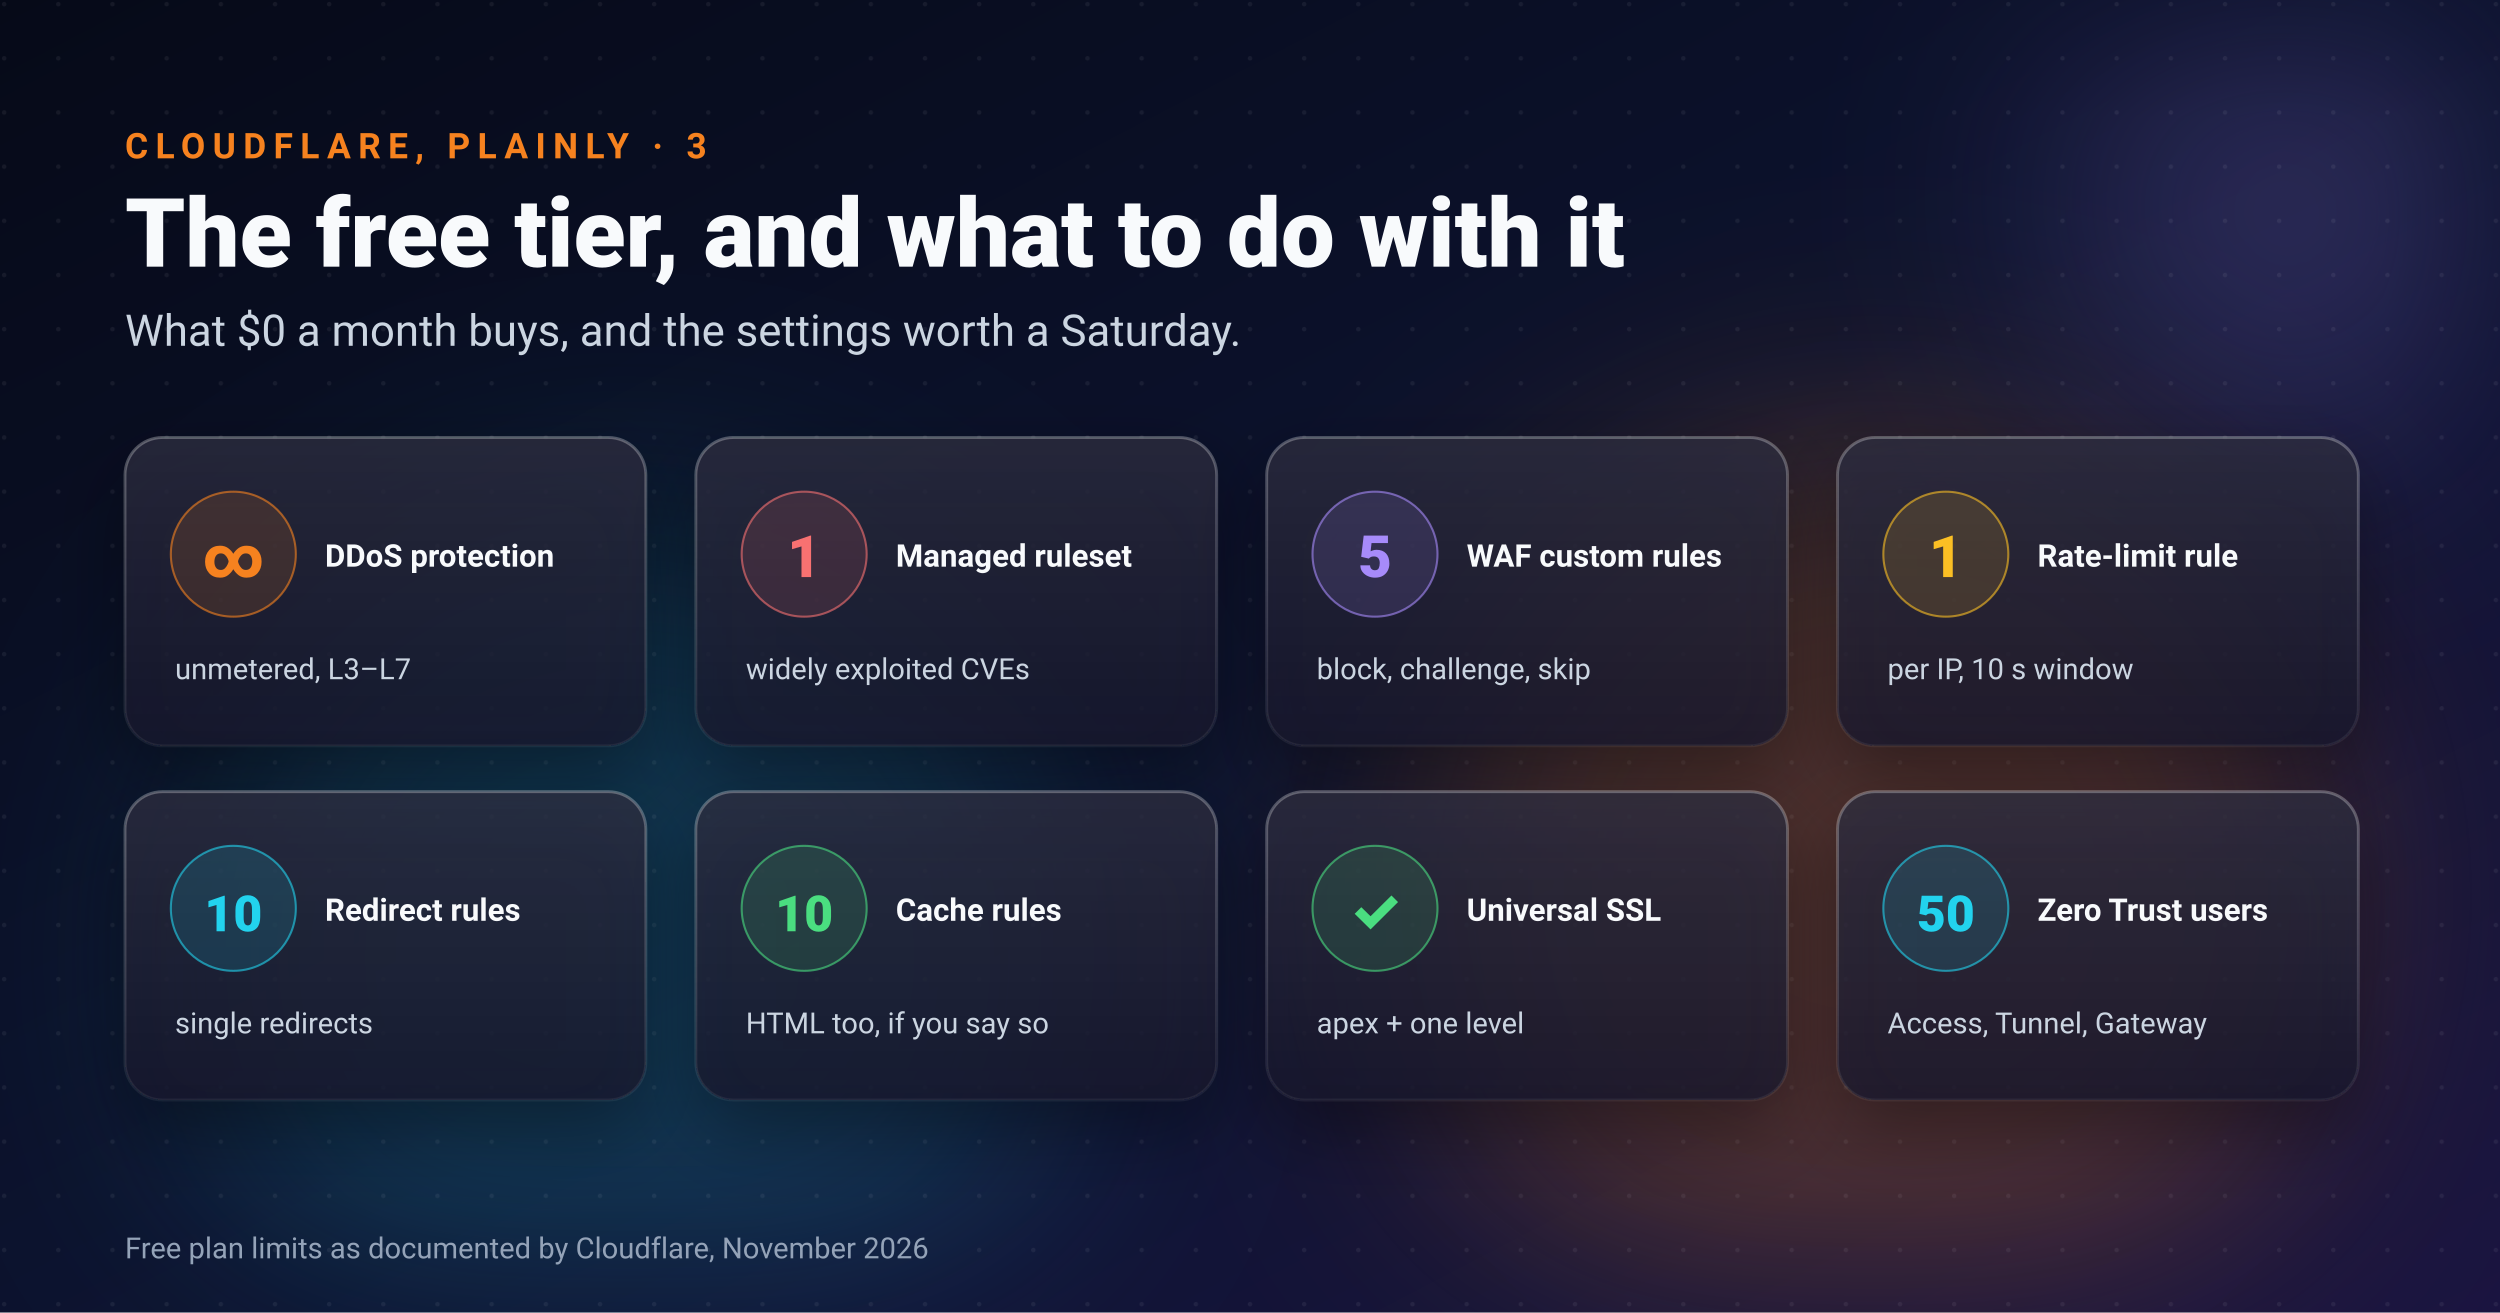
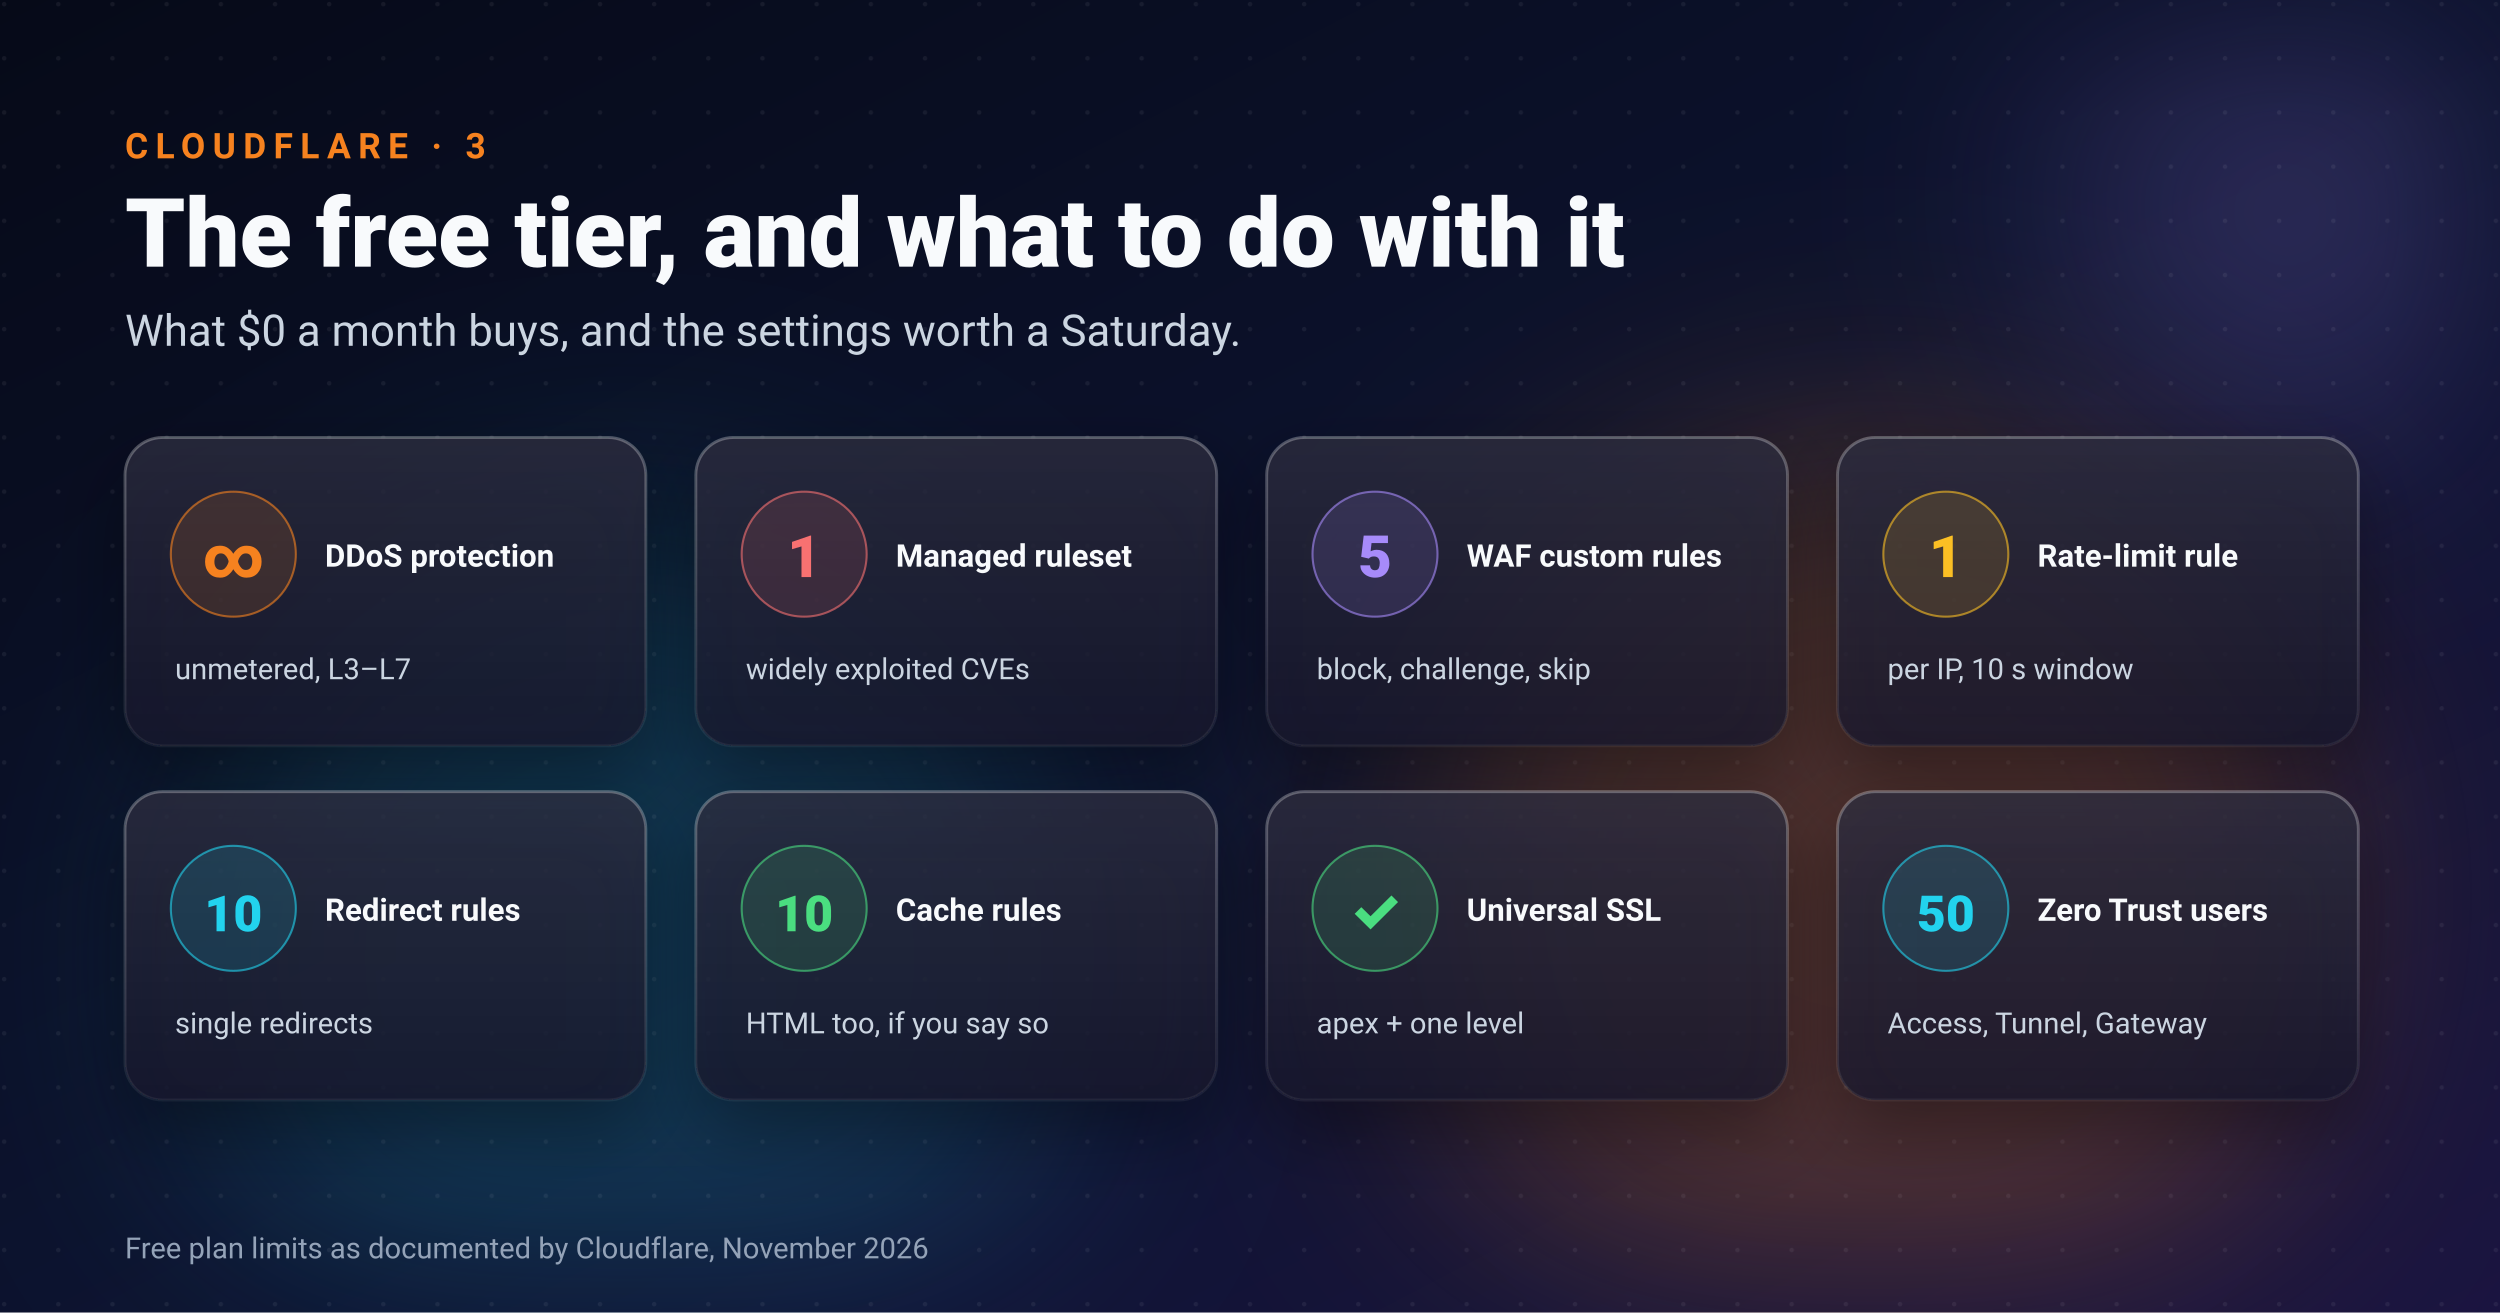
<svg xmlns="http://www.w3.org/2000/svg" viewBox="0 0 1200 630" width="1200" height="630" font-family="Segoe UI, system-ui, -apple-system, Roboto, Helvetica, Arial, sans-serif">
  <defs>
    <linearGradient id="bg" x1="0" y1="0" x2="1" y2="1">
      <stop offset="0" stop-color="#060a18" />
      <stop offset=".55" stop-color="#0d1330" />
      <stop offset="1" stop-color="#1a1440" />
    </linearGradient>
    <pattern id="dots" width="26" height="26" patternUnits="userSpaceOnUse">
      <circle cx="2" cy="2" r="1.1" fill="#fff" fill-opacity=".06" />
    </pattern>
    <filter id="blur" x="-50%" y="-50%" width="200%" height="200%">
      <feGaussianBlur stdDeviation="60" />
    </filter>
    <filter id="glow" x="-30%" y="-30%" width="160%" height="160%">
      <feGaussianBlur stdDeviation="6" result="b" />
      <feMerge>
        <feMergeNode in="b" />
        <feMergeNode in="SourceGraphic" />
      </feMerge>
    </filter>
    <filter id="shadow" x="-20%" y="-20%" width="140%" height="160%">
      <feDropShadow dx="0" dy="14" stdDeviation="18" flood-color="#000" flood-opacity=".5" />
    </filter>
    <linearGradient id="glass" x1="0" y1="0" x2="0" y2="1">
      <stop offset="0" stop-color="#ffffff" stop-opacity=".10" />
      <stop offset="1" stop-color="#ffffff" stop-opacity=".03" />
    </linearGradient>
    <linearGradient id="edge" x1="0" y1="0" x2="1" y2="1">
      <stop offset="0" stop-color="#f6821f" />
      <stop offset="1" stop-color="#f43f5e" />
    </linearGradient>
    <linearGradient id="flow" x1="0" y1="0" x2="1" y2="0">
      <stop offset="0" stop-color="#22d3ee" />
      <stop offset=".5" stop-color="#f6821f" />
      <stop offset="1" stop-color="#a78bfa" />
    </linearGradient>
    <linearGradient id="hair" x1="0" y1="0" x2="0" y2="1">
      <stop offset="0" stop-color="#ffffff" stop-opacity=".28" />
      <stop offset="1" stop-color="#ffffff" stop-opacity=".06" />
    </linearGradient>
  </defs>
  <rect width="1200" height="630" fill="url(#bg)" />
  <circle cx="300" cy="460" r="210" fill="#22d3ee" opacity="0.18" filter="url(#blur)" />
  <circle cx="900" cy="430" r="220" fill="#f6821f" opacity="0.26" filter="url(#blur)" />
  <circle cx="1110" cy="90" r="120" fill="#a78bfa" opacity="0.2" filter="url(#blur)" />
  <rect width="1200" height="630" fill="url(#dots)" />
-   <text x="60" y="76" fill="#f6821f" font-size="17" font-weight="700" letter-spacing="3.5">CLOUDFLARE, PLAINLY · 3</text>
+   <text x="60" y="76" fill="#f6821f" font-size="17" font-weight="700" letter-spacing="3.5">CLOUDFLARE · 3</text>
  <text x="60" y="128" fill="#f8fafc" font-size="46" font-weight="800">The free tier, and what to do with it</text>
  <text x="60" y="166" fill="#cbd5e1" font-size="21">What $0 a month buys, and the settings worth a Saturday.</text>
  <g filter="url(#shadow)">
    <rect x="60" y="210" width="250" height="148" rx="18" fill="#0b1124" fill-opacity=".72" />
  </g>
  <rect x="60" y="210" width="250" height="148" rx="18" fill="url(#glass)" stroke="url(#hair)" stroke-width="1.4" />
  <circle cx="112" cy="266" r="30" fill="#f6821f" fill-opacity=".14" stroke="#f6821f" stroke-opacity=".6" />
  <text x="112" y="277" fill="#f6821f" font-size="28" font-weight="800" text-anchor="middle">∞</text>
  <text x="156" y="272" fill="#f8fafc" font-size="15" font-weight="700" text-anchor="start">DDoS protection</text>
  <text x="84" y="326" fill="#cbd5e1" font-size="14" font-weight="400" text-anchor="start">unmetered, L3–L7</text>
  <g filter="url(#shadow)">
    <rect x="334" y="210" width="250" height="148" rx="18" fill="#0b1124" fill-opacity=".72" />
  </g>
  <rect x="334" y="210" width="250" height="148" rx="18" fill="url(#glass)" stroke="url(#hair)" stroke-width="1.4" />
  <circle cx="386" cy="266" r="30" fill="#f87171" fill-opacity=".14" stroke="#f87171" stroke-opacity=".6" />
  <text x="386" y="277" fill="#f87171" font-size="28" font-weight="800" text-anchor="middle">1</text>
  <text x="430" y="272" fill="#f8fafc" font-size="15" font-weight="700" text-anchor="start">Managed ruleset</text>
  <text x="358" y="326" fill="#cbd5e1" font-size="14" font-weight="400" text-anchor="start">widely exploited CVEs</text>
  <g filter="url(#shadow)">
    <rect x="608" y="210" width="250" height="148" rx="18" fill="#0b1124" fill-opacity=".72" />
  </g>
  <rect x="608" y="210" width="250" height="148" rx="18" fill="url(#glass)" stroke="url(#hair)" stroke-width="1.4" />
  <circle cx="660" cy="266" r="30" fill="#a78bfa" fill-opacity=".14" stroke="#a78bfa" stroke-opacity=".6" />
  <text x="660" y="277" fill="#a78bfa" font-size="28" font-weight="800" text-anchor="middle">5</text>
  <text x="704" y="272" fill="#f8fafc" font-size="15" font-weight="700" text-anchor="start">WAF custom rules</text>
  <text x="632" y="326" fill="#cbd5e1" font-size="14" font-weight="400" text-anchor="start">block, challenge, skip</text>
  <g filter="url(#shadow)">
    <rect x="882" y="210" width="250" height="148" rx="18" fill="#0b1124" fill-opacity=".72" />
  </g>
  <rect x="882" y="210" width="250" height="148" rx="18" fill="url(#glass)" stroke="url(#hair)" stroke-width="1.4" />
  <circle cx="934" cy="266" r="30" fill="#fbbf24" fill-opacity=".14" stroke="#fbbf24" stroke-opacity=".6" />
  <text x="934" y="277" fill="#fbbf24" font-size="28" font-weight="800" text-anchor="middle">1</text>
  <text x="978" y="272" fill="#f8fafc" font-size="15" font-weight="700" text-anchor="start">Rate-limit rule</text>
  <text x="906" y="326" fill="#cbd5e1" font-size="14" font-weight="400" text-anchor="start">per IP, 10 s window</text>
  <g filter="url(#shadow)">
    <rect x="60" y="380" width="250" height="148" rx="18" fill="#0b1124" fill-opacity=".72" />
  </g>
  <rect x="60" y="380" width="250" height="148" rx="18" fill="url(#glass)" stroke="url(#hair)" stroke-width="1.4" />
  <circle cx="112" cy="436" r="30" fill="#22d3ee" fill-opacity=".14" stroke="#22d3ee" stroke-opacity=".6" />
  <text x="112" y="447" fill="#22d3ee" font-size="24" font-weight="800" text-anchor="middle">10</text>
  <text x="156" y="442" fill="#f8fafc" font-size="15" font-weight="700" text-anchor="start">Redirect rules</text>
  <text x="84" y="496" fill="#cbd5e1" font-size="14" font-weight="400" text-anchor="start">single redirects</text>
  <g filter="url(#shadow)">
    <rect x="334" y="380" width="250" height="148" rx="18" fill="#0b1124" fill-opacity=".72" />
  </g>
  <rect x="334" y="380" width="250" height="148" rx="18" fill="url(#glass)" stroke="url(#hair)" stroke-width="1.4" />
  <circle cx="386" cy="436" r="30" fill="#4ade80" fill-opacity=".14" stroke="#4ade80" stroke-opacity=".6" />
  <text x="386" y="447" fill="#4ade80" font-size="24" font-weight="800" text-anchor="middle">10</text>
  <text x="430" y="442" fill="#f8fafc" font-size="15" font-weight="700" text-anchor="start">Cache rules</text>
  <text x="358" y="496" fill="#cbd5e1" font-size="14" font-weight="400" text-anchor="start">HTML too, if you say so</text>
  <g filter="url(#shadow)">
    <rect x="608" y="380" width="250" height="148" rx="18" fill="#0b1124" fill-opacity=".72" />
  </g>
  <rect x="608" y="380" width="250" height="148" rx="18" fill="url(#glass)" stroke="url(#hair)" stroke-width="1.4" />
  <circle cx="660" cy="436" r="30" fill="#4ade80" fill-opacity=".14" stroke="#4ade80" stroke-opacity=".6" />
  <text x="660" y="447" fill="#4ade80" font-size="28" font-weight="800" text-anchor="middle">✓</text>
  <text x="704" y="442" fill="#f8fafc" font-size="15" font-weight="700" text-anchor="start">Universal SSL</text>
  <text x="632" y="496" fill="#cbd5e1" font-size="14" font-weight="400" text-anchor="start">apex + one level</text>
  <g filter="url(#shadow)">
    <rect x="882" y="380" width="250" height="148" rx="18" fill="#0b1124" fill-opacity=".72" />
  </g>
  <rect x="882" y="380" width="250" height="148" rx="18" fill="url(#glass)" stroke="url(#hair)" stroke-width="1.4" />
  <circle cx="934" cy="436" r="30" fill="#22d3ee" fill-opacity=".14" stroke="#22d3ee" stroke-opacity=".6" />
  <text x="934" y="447" fill="#22d3ee" font-size="24" font-weight="800" text-anchor="middle">50</text>
  <text x="978" y="442" fill="#f8fafc" font-size="15" font-weight="700" text-anchor="start">Zero Trust users</text>
  <text x="906" y="496" fill="#cbd5e1" font-size="14" font-weight="400" text-anchor="start">Access, Tunnel, Gateway</text>
  <text x="60" y="604" fill="#94a3b8" font-size="14" font-weight="400" text-anchor="start">Free plan limits as documented by Cloudflare, November 2026</text>
</svg>
